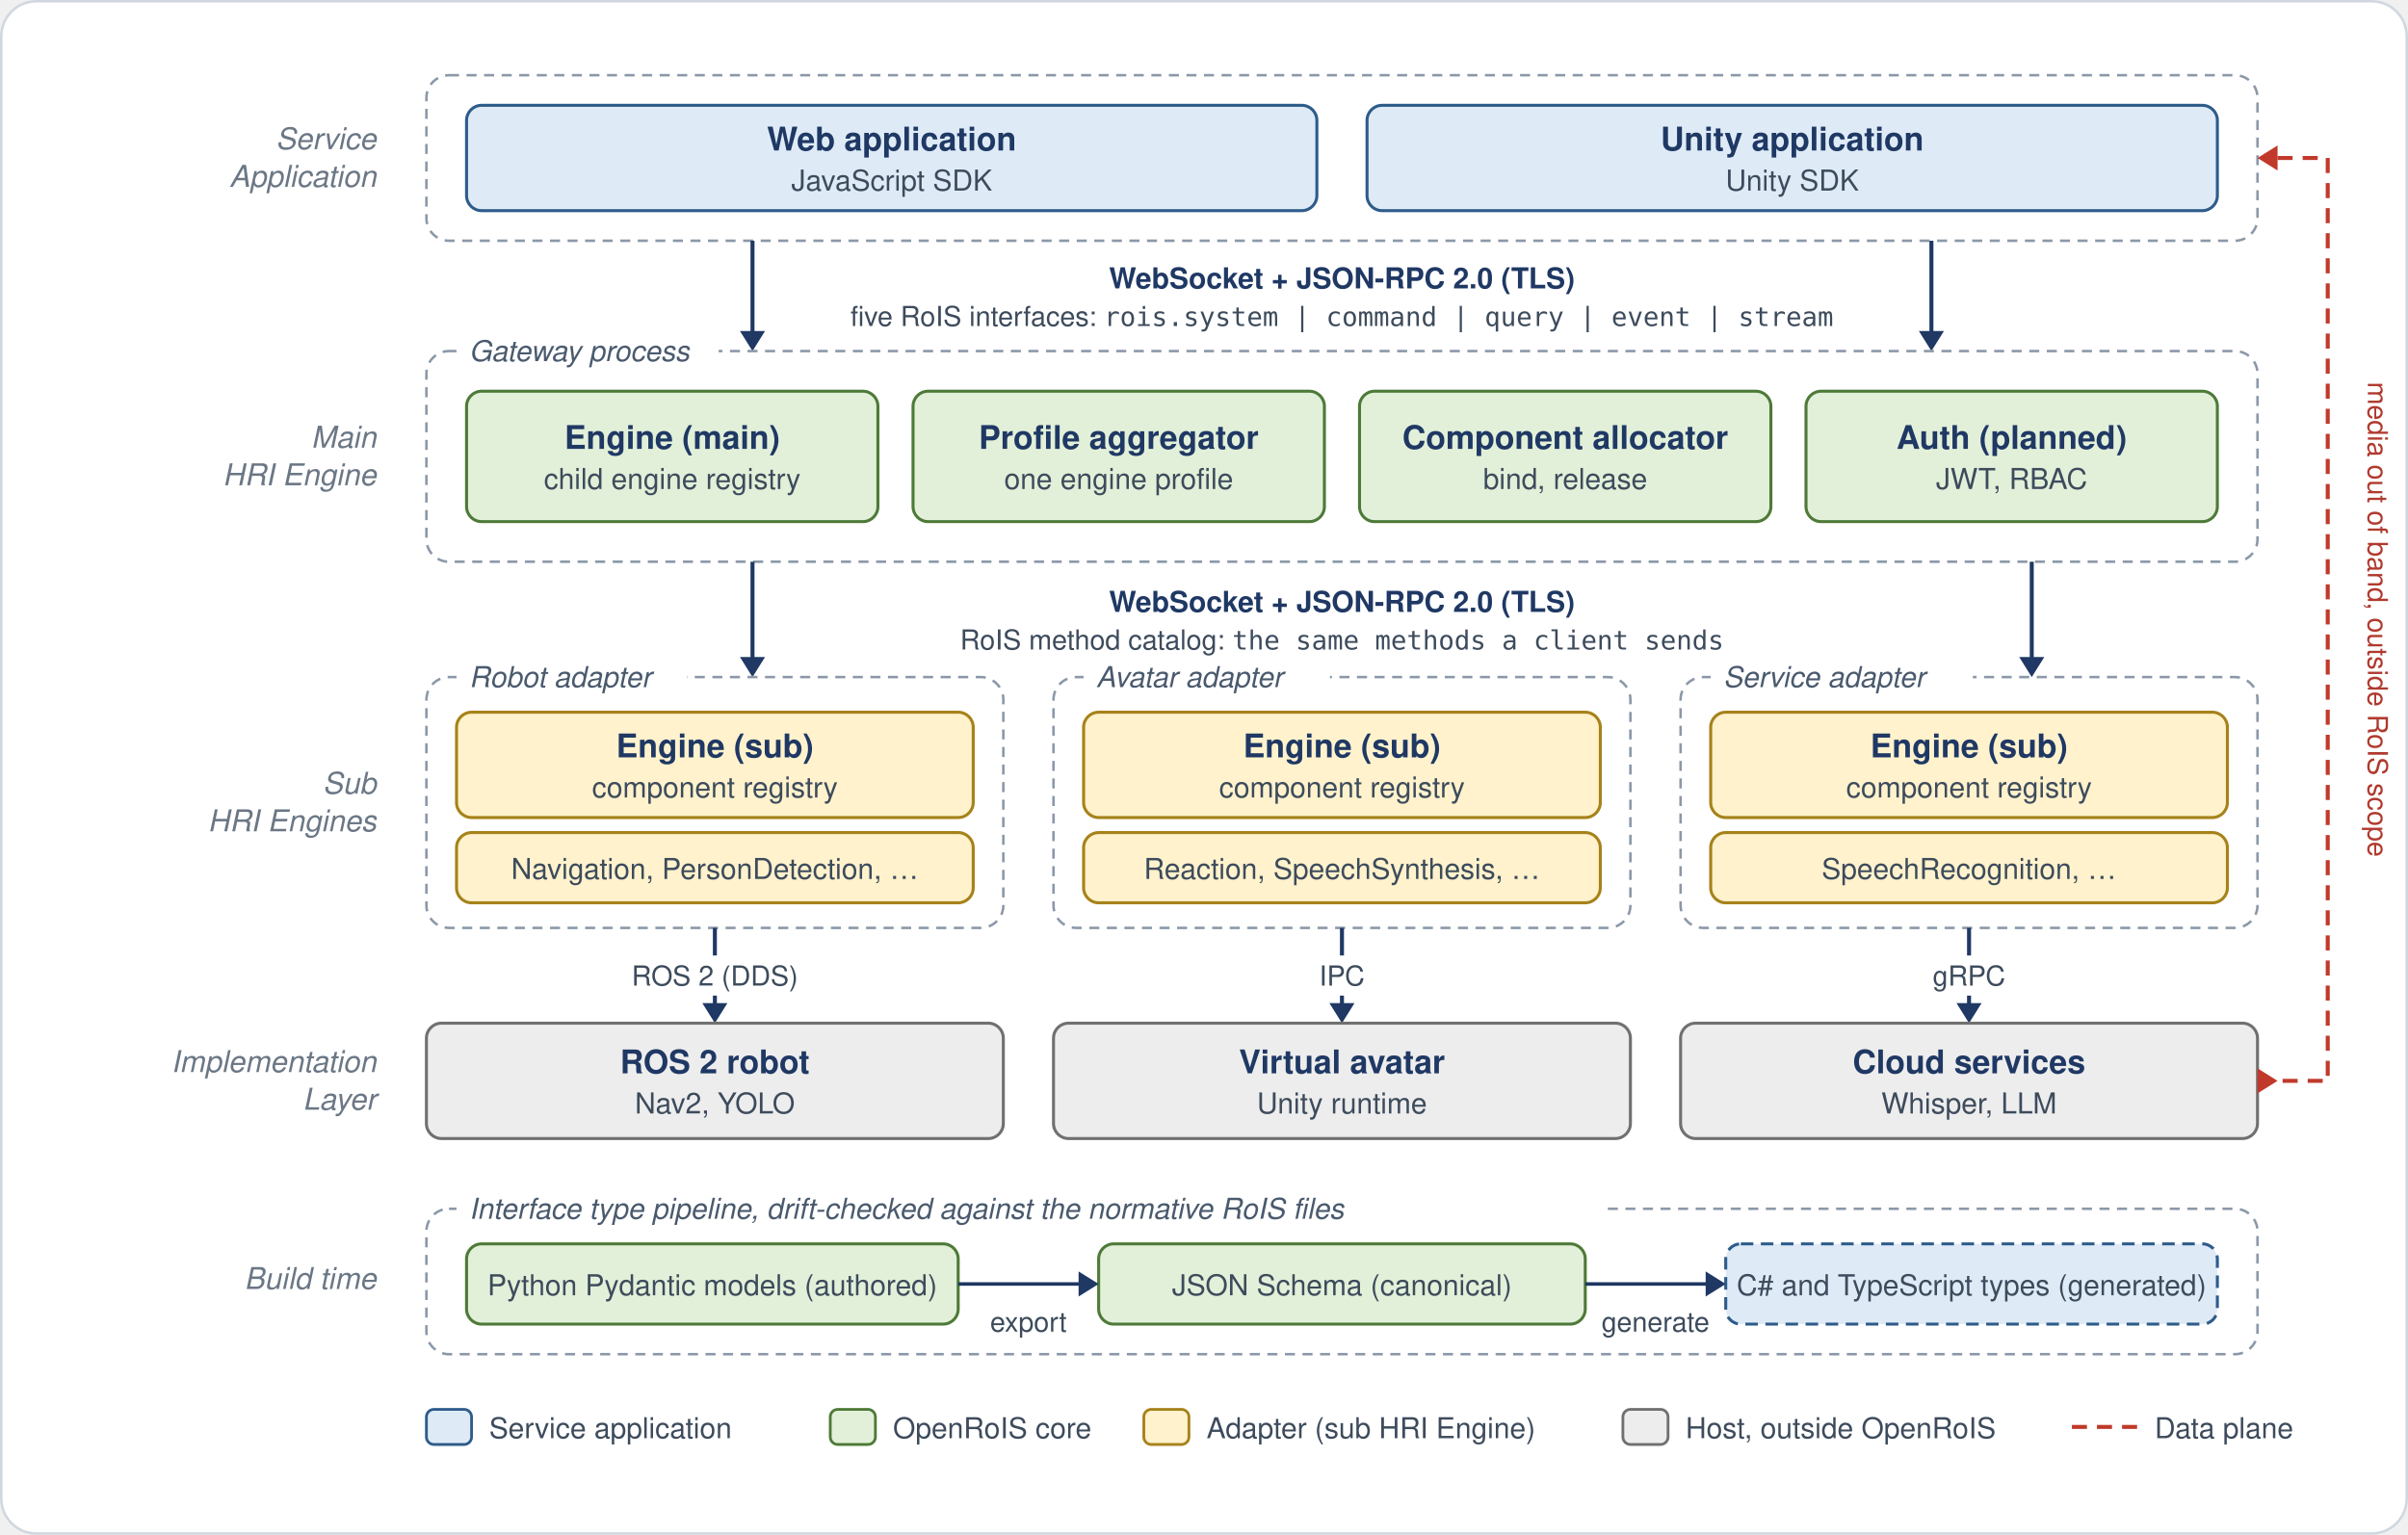
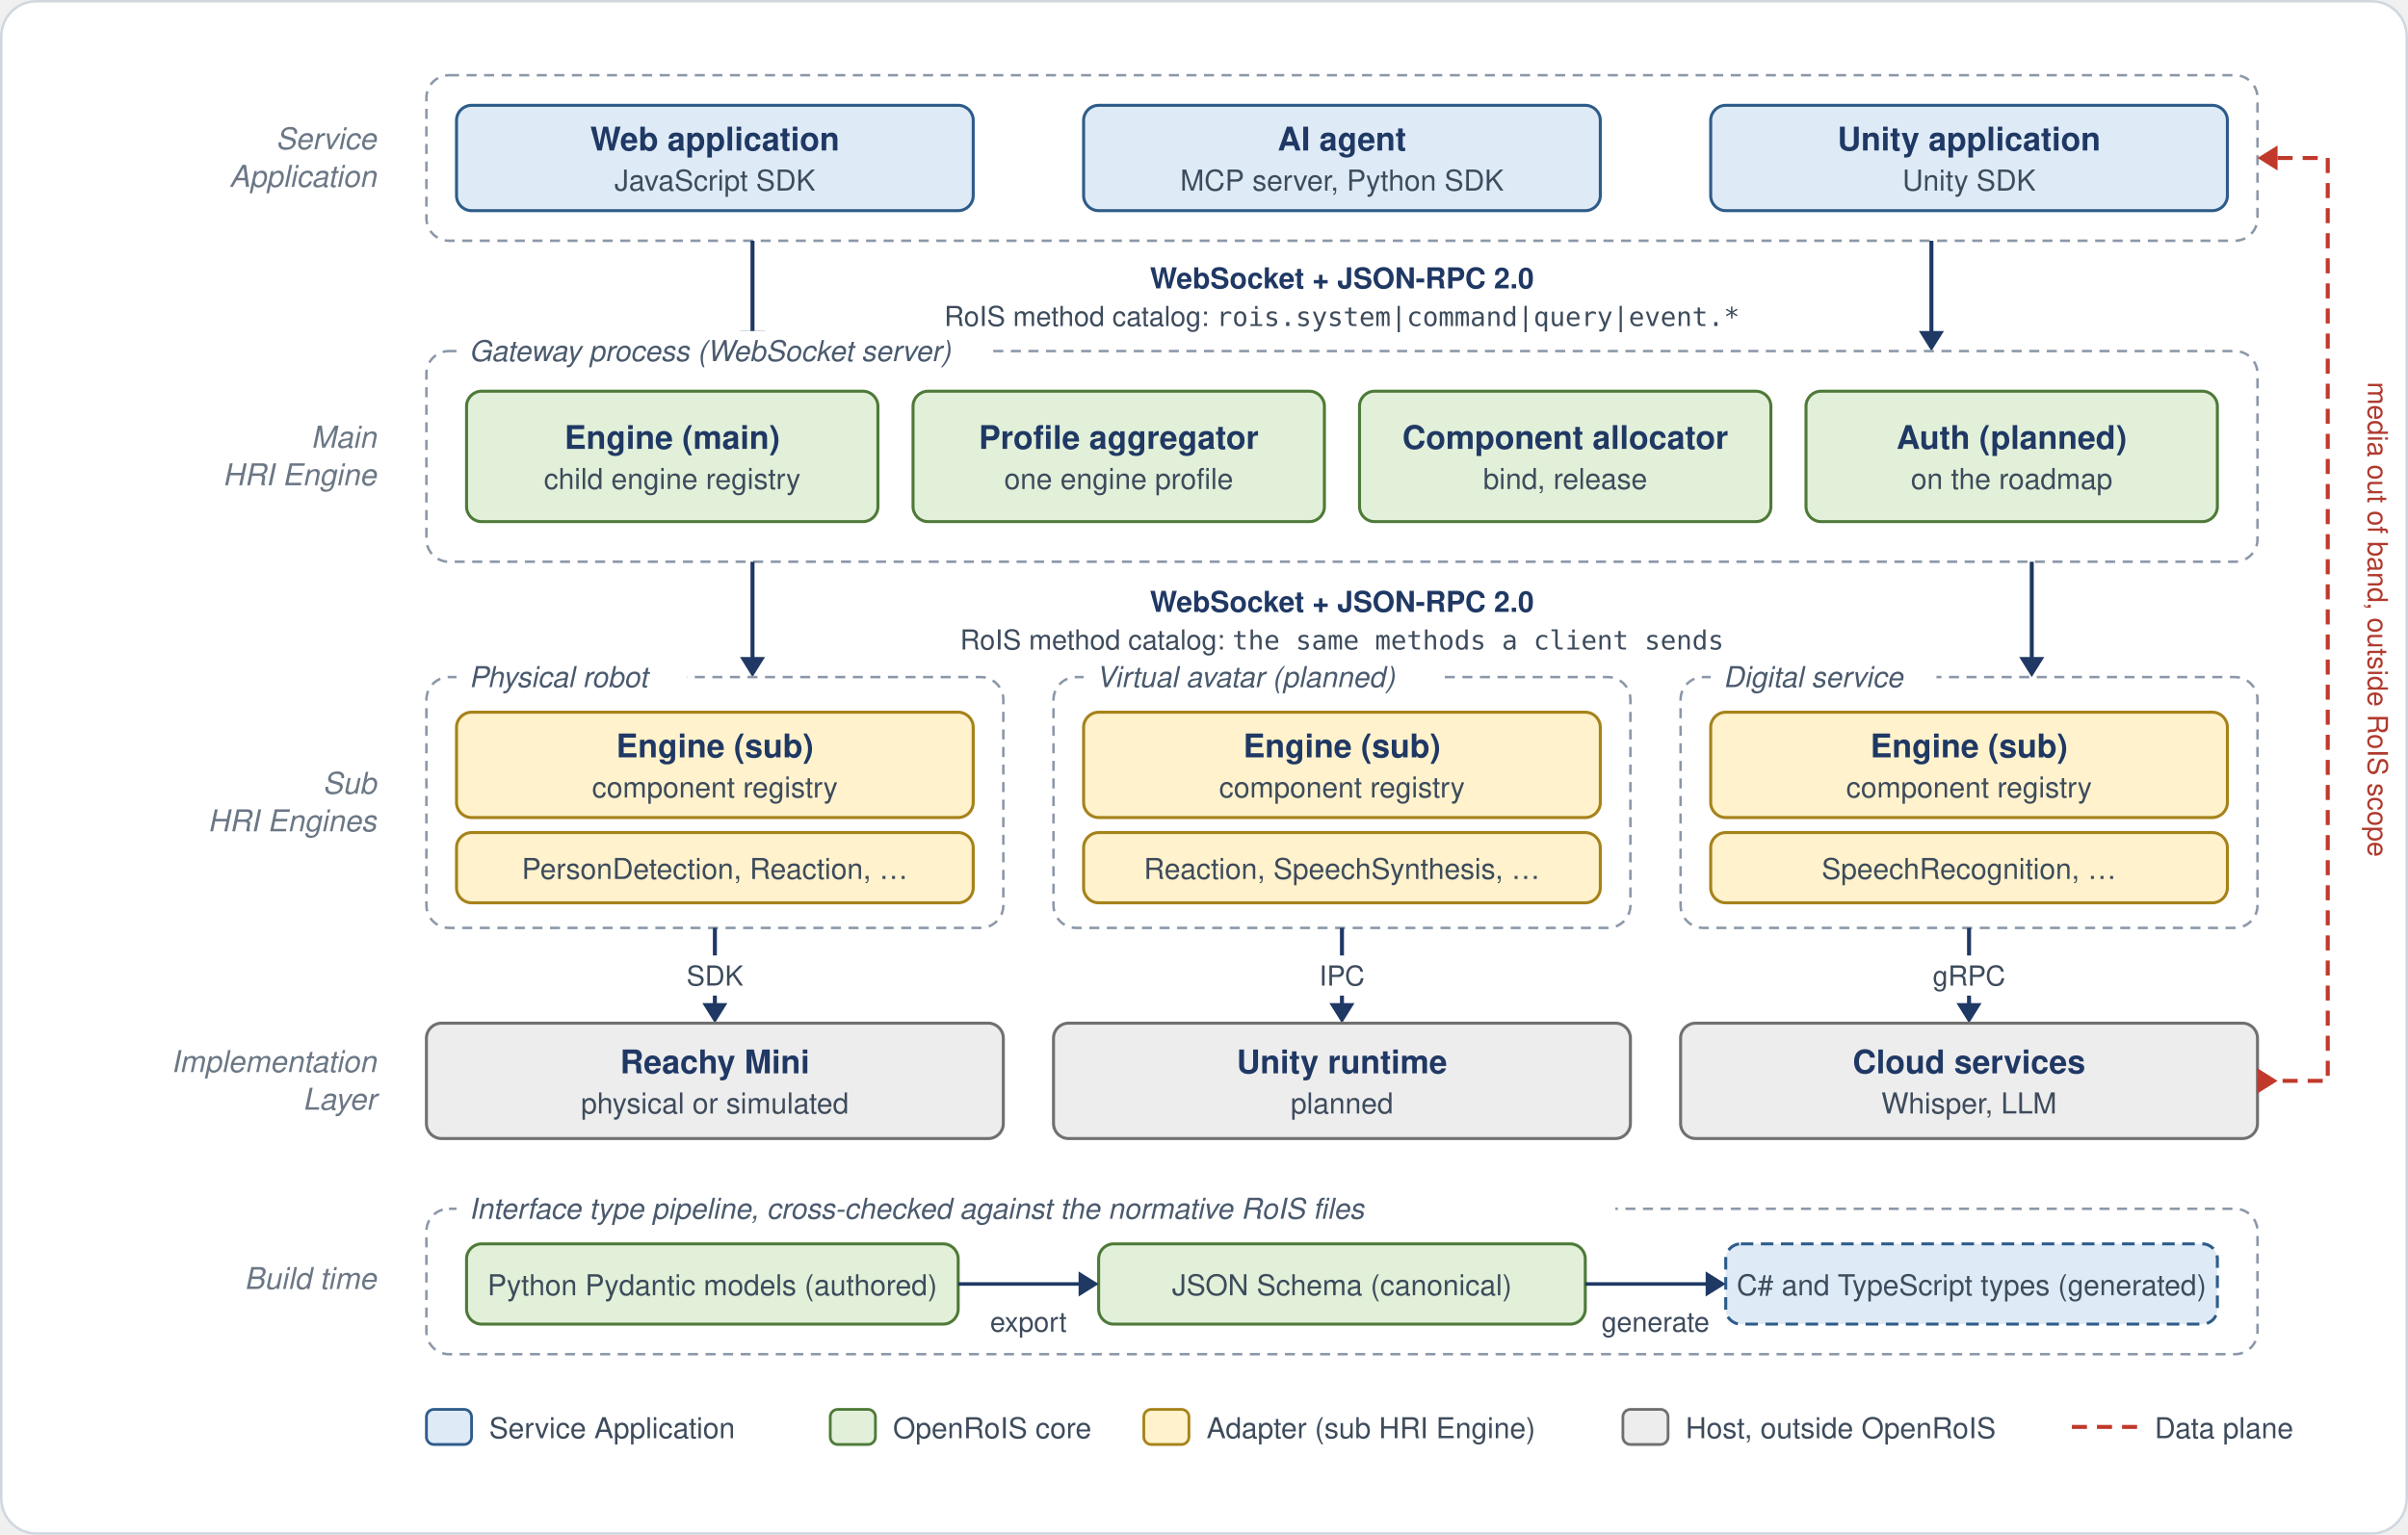
<svg xmlns="http://www.w3.org/2000/svg" viewBox="0 0 960 612" width="960" height="612" role="img" aria-labelledby="t d">
  <style>
  .bt { font: 600 13px -apple-system, "Segoe UI", Helvetica, Arial, sans-serif; fill: #1f3864; }
  .bs { font: 400 11.5px -apple-system, "Segoe UI", Helvetica, Arial, sans-serif; fill: #3d4b5c; }
  .bsm { font: 400 11px ui-monospace, SFMono-Regular, Menlo, Consolas, monospace; fill: #3d4b5c; }
  .hdr { font: italic 500 11.5px -apple-system, "Segoe UI", Helvetica, Arial, sans-serif; fill: #4a5a6e; }
  .role { font: italic 500 12px -apple-system, "Segoe UI", Helvetica, Arial, sans-serif; fill: #6b7785; }
  .wire1 { font: 600 11.5px -apple-system, "Segoe UI", Helvetica, Arial, sans-serif; fill: #1f3864; }
  .wire2 { font: 400 11px -apple-system, "Segoe UI", Helvetica, Arial, sans-serif; fill: #3d4b5c; }
  .code { font-family: ui-monospace, SFMono-Regular, Menlo, Consolas, monospace; font-size: 10.5px; }
  .legend { font: 400 11.5px -apple-system, "Segoe UI", Helvetica, Arial, sans-serif; fill: #3d4b5c; }
  .data { font: 500 11px -apple-system, "Segoe UI", Helvetica, Arial, sans-serif; fill: #b03a2e; }
</style>
  <rect x="0.5" y="0.5" width="959" height="611" rx="14" fill="#ffffff" stroke="#d0d7de" />
  <text x="150" y="59.5" text-anchor="end" class="role">Service</text>
  <text x="150" y="74.5" text-anchor="end" class="role">Application</text>
  <rect x="170" y="30" width="730" height="66" rx="9" fill="none" stroke="#8b98a8" stroke-width="1" stroke-dasharray="4 3" />
-   <rect x="186" y="42" width="339" height="42" rx="6" fill="#deebf7" stroke="#2e5c8a" stroke-width="1.2" />
-   <text x="355.5" y="60.0" text-anchor="middle" class="bt" style="font-size:13px">Web application</text>
-   <text x="355.5" y="76.0" text-anchor="middle" class="bs">JavaScript SDK</text>
-   <rect x="545" y="42" width="339" height="42" rx="6" fill="#deebf7" stroke="#2e5c8a" stroke-width="1.2" />
-   <text x="714.5" y="60.0" text-anchor="middle" class="bt" style="font-size:13px">Unity application</text>
-   <text x="714.5" y="76.0" text-anchor="middle" class="bs">Unity SDK</text>
+   <rect x="182" y="42" width="206" height="42" rx="6" fill="#deebf7" stroke="#2e5c8a" stroke-width="1.2" />
+   <text x="285.0" y="60.0" text-anchor="middle" class="bt" style="font-size:13px">Web application</text>
+   <text x="285.0" y="76.0" text-anchor="middle" class="bs">JavaScript SDK</text>
+   <rect x="432" y="42" width="206" height="42" rx="6" fill="#deebf7" stroke="#2e5c8a" stroke-width="1.2" />
+   <text x="535.0" y="60.0" text-anchor="middle" class="bt" style="font-size:13px">AI agent</text>
+   <text x="535.0" y="76.0" text-anchor="middle" class="bs">MCP server, Python SDK</text>
+   <rect x="682" y="42" width="206" height="42" rx="6" fill="#deebf7" stroke="#2e5c8a" stroke-width="1.2" />
+   <text x="785.0" y="60.0" text-anchor="middle" class="bt" style="font-size:13px">Unity application</text>
+   <text x="785.0" y="76.0" text-anchor="middle" class="bs">Unity SDK</text>
  <line x1="300" y1="96" x2="300" y2="133" stroke="#1f3864" stroke-width="1.6" />
  <path d="M295,132 L300,140 L305,132 Z" fill="#1f3864" />
  <line x1="770" y1="96" x2="770" y2="133" stroke="#1f3864" stroke-width="1.6" />
  <path d="M765,132 L770,140 L775,132 Z" fill="#1f3864" />
  <rect x="307.4" y="101" width="455.2" height="34" rx="5" fill="#ffffff" />
-   <text x="535" y="115" text-anchor="middle" class="wire1">WebSocket + JSON-RPC 2.0 (TLS)</text>
-   <text x="535" y="130" text-anchor="middle" class="wire2">five RoIS interfaces: <tspan class="code">rois.system | command | query | event | stream</tspan>
+   <text x="535" y="115" text-anchor="middle" class="wire1">WebSocket + JSON-RPC 2.0</text>
+   <text x="535" y="130" text-anchor="middle" class="wire2">RoIS method catalog: <tspan class="code">rois.system|command|query|event.*</tspan>
  </text>
  <text x="150" y="178.5" text-anchor="end" class="role">Main</text>
  <text x="150" y="193.5" text-anchor="end" class="role">HRI Engine</text>
  <rect x="170" y="140" width="730" height="84" rx="9" fill="none" stroke="#8b98a8" stroke-width="1" stroke-dasharray="4 3" />
-   <rect x="182" y="132" width="104.5" height="16" fill="#ffffff" />
-   <text x="187" y="144" class="hdr">Gateway process</text>
+   <rect x="182" y="132" width="212" height="16" fill="#ffffff" />
+   <text x="187" y="144" class="hdr">Gateway process (WebSocket server)</text>
  <rect x="186" y="156" width="164" height="52" rx="6" fill="#e2f0d9" stroke="#4e7a38" stroke-width="1.2" />
  <text x="268.0" y="179.0" text-anchor="middle" class="bt" style="font-size:13px">Engine (main)</text>
  <text x="268.0" y="195.0" text-anchor="middle" class="bs">child engine registry</text>
  <rect x="364" y="156" width="164" height="52" rx="6" fill="#e2f0d9" stroke="#4e7a38" stroke-width="1.2" />
  <text x="446.0" y="179.0" text-anchor="middle" class="bt" style="font-size:13px">Profile aggregator</text>
  <text x="446.0" y="195.0" text-anchor="middle" class="bs">one engine profile</text>
  <rect x="542" y="156" width="164" height="52" rx="6" fill="#e2f0d9" stroke="#4e7a38" stroke-width="1.2" />
  <text x="624.0" y="179.0" text-anchor="middle" class="bt" style="font-size:13px">Component allocator</text>
  <text x="624.0" y="195.0" text-anchor="middle" class="bs">bind, release</text>
  <rect x="720" y="156" width="164" height="52" rx="6" fill="#e2f0d9" stroke="#4e7a38" stroke-width="1.2" />
  <text x="802.0" y="179.0" text-anchor="middle" class="bt" style="font-size:13px">Auth (planned)</text>
-   <text x="802.0" y="195.0" text-anchor="middle" class="bs">JWT, RBAC</text>
+   <text x="802.0" y="195.0" text-anchor="middle" class="bs">on the roadmap</text>
  <line x1="300" y1="224" x2="300" y2="263" stroke="#1f3864" stroke-width="1.6" />
  <path d="M295,262 L300,270 L305,262 Z" fill="#1f3864" />
  <line x1="810" y1="224" x2="810" y2="263" stroke="#1f3864" stroke-width="1.6" />
  <path d="M805,262 L810,270 L815,262 Z" fill="#1f3864" />
  <rect x="310.6" y="230" width="448.8" height="34" rx="5" fill="#ffffff" />
-   <text x="535" y="244" text-anchor="middle" class="wire1">WebSocket + JSON-RPC 2.0 (TLS)</text>
+   <text x="535" y="244" text-anchor="middle" class="wire1">WebSocket + JSON-RPC 2.0</text>
  <text x="535" y="259" text-anchor="middle" class="wire2">RoIS method catalog: <tspan class="code">the same methods a client sends</tspan>
  </text>
  <text x="150" y="316.5" text-anchor="end" class="role">Sub</text>
  <text x="150" y="331.5" text-anchor="end" class="role">HRI Engines</text>
  <rect x="170" y="270" width="230" height="100" rx="9" fill="none" stroke="#8b98a8" stroke-width="1" stroke-dasharray="4 3" />
-   <rect x="182" y="262" width="91.9" height="16" fill="#ffffff" />
-   <text x="187" y="274" class="hdr">Robot adapter</text>
+   <rect x="182" y="262" width="92" height="16" fill="#ffffff" />
+   <text x="187" y="274" class="hdr">Physical robot</text>
  <rect x="182" y="284" width="206" height="42" rx="6" fill="#fff2cc" stroke="#a6821a" stroke-width="1.2" />
  <text x="285.0" y="302.0" text-anchor="middle" class="bt" style="font-size:13px">Engine (sub)</text>
  <text x="285.0" y="318.0" text-anchor="middle" class="bs">component registry</text>
  <rect x="182" y="332" width="206" height="28" rx="6" fill="#fff2cc" stroke="#a6821a" stroke-width="1.2" />
-   <text x="285.0" y="350.5" text-anchor="middle" class="bs">Navigation, PersonDetection, …</text>
+   <text x="285.0" y="350.5" text-anchor="middle" class="bs">PersonDetection, Reaction, …</text>
  <rect x="420" y="270" width="230" height="100" rx="9" fill="none" stroke="#8b98a8" stroke-width="1" stroke-dasharray="4 3" />
-   <rect x="432" y="262" width="98.2" height="16" fill="#ffffff" />
-   <text x="437" y="274" class="hdr">Avatar adapter</text>
+   <rect x="432" y="262" width="142" height="16" fill="#ffffff" />
+   <text x="437" y="274" class="hdr">Virtual avatar (planned)</text>
  <rect x="432" y="284" width="206" height="42" rx="6" fill="#fff2cc" stroke="#a6821a" stroke-width="1.2" />
  <text x="535.0" y="302.0" text-anchor="middle" class="bt" style="font-size:13px">Engine (sub)</text>
  <text x="535.0" y="318.0" text-anchor="middle" class="bs">component registry</text>
  <rect x="432" y="332" width="206" height="28" rx="6" fill="#fff2cc" stroke="#a6821a" stroke-width="1.2" />
  <text x="535.0" y="350.5" text-anchor="middle" class="bs">Reaction, SpeechSynthesis, …</text>
  <rect x="670" y="270" width="230" height="100" rx="9" fill="none" stroke="#8b98a8" stroke-width="1" stroke-dasharray="4 3" />
-   <rect x="682" y="262" width="104.5" height="16" fill="#ffffff" />
-   <text x="687" y="274" class="hdr">Service adapter</text>
+   <rect x="682" y="262" width="90" height="16" fill="#ffffff" />
+   <text x="687" y="274" class="hdr">Digital service</text>
  <rect x="682" y="284" width="206" height="42" rx="6" fill="#fff2cc" stroke="#a6821a" stroke-width="1.2" />
  <text x="785.0" y="302.0" text-anchor="middle" class="bt" style="font-size:13px">Engine (sub)</text>
  <text x="785.0" y="318.0" text-anchor="middle" class="bs">component registry</text>
  <rect x="682" y="332" width="206" height="28" rx="6" fill="#fff2cc" stroke="#a6821a" stroke-width="1.2" />
  <text x="785.0" y="350.5" text-anchor="middle" class="bs">SpeechRecognition, …</text>
  <line x1="285.0" y1="370" x2="285.0" y2="401" stroke="#1f3864" stroke-width="1.6" />
  <path d="M280.0,400 L285.0,408 L290.0,400 Z" fill="#1f3864" />
-   <rect x="242.8" y="381" width="84.4" height="16" rx="3" fill="#ffffff" />
-   <text x="285.0" y="393" text-anchor="middle" class="wire2">ROS 2 (DDS)</text>
+   <rect x="267" y="381" width="36" height="16" rx="3" fill="#ffffff" />
+   <text x="285.0" y="393" text-anchor="middle" class="wire2">SDK</text>
  <line x1="535.0" y1="370" x2="535.0" y2="401" stroke="#1f3864" stroke-width="1.6" />
  <path d="M530.0,400 L535.0,408 L540.0,400 Z" fill="#1f3864" />
  <rect x="518.4" y="381" width="33.2" height="16" rx="3" fill="#ffffff" />
  <text x="535.0" y="393" text-anchor="middle" class="wire2">IPC</text>
  <line x1="785.0" y1="370" x2="785.0" y2="401" stroke="#1f3864" stroke-width="1.6" />
  <path d="M780.0,400 L785.0,408 L790.0,400 Z" fill="#1f3864" />
  <rect x="765.2" y="381" width="39.6" height="16" rx="3" fill="#ffffff" />
  <text x="785.0" y="393" text-anchor="middle" class="wire2">gRPC</text>
  <text x="150" y="427.5" text-anchor="end" class="role">Implementation</text>
  <text x="150" y="442.5" text-anchor="end" class="role">Layer</text>
  <rect x="170" y="408" width="230" height="46" rx="6" fill="#ededed" stroke="#707070" stroke-width="1.2" />
-   <text x="285.0" y="428.0" text-anchor="middle" class="bt" style="font-size:13px">ROS 2 robot</text>
-   <text x="285.0" y="444.0" text-anchor="middle" class="bs">Nav2, YOLO</text>
+   <text x="285.0" y="428.0" text-anchor="middle" class="bt" style="font-size:13px">Reachy Mini</text>
+   <text x="285.0" y="444.0" text-anchor="middle" class="bs">physical or simulated</text>
  <rect x="420" y="408" width="230" height="46" rx="6" fill="#ededed" stroke="#707070" stroke-width="1.2" />
-   <text x="535.0" y="428.0" text-anchor="middle" class="bt" style="font-size:13px">Virtual avatar</text>
-   <text x="535.0" y="444.0" text-anchor="middle" class="bs">Unity runtime</text>
+   <text x="535.0" y="428.0" text-anchor="middle" class="bt" style="font-size:13px">Unity runtime</text>
+   <text x="535.0" y="444.0" text-anchor="middle" class="bs">planned</text>
  <rect x="670" y="408" width="230" height="46" rx="6" fill="#ededed" stroke="#707070" stroke-width="1.2" />
  <text x="785.0" y="428.0" text-anchor="middle" class="bt" style="font-size:13px">Cloud services</text>
  <text x="785.0" y="444.0" text-anchor="middle" class="bs">Whisper, LLM</text>
  <path d="M900,431 H928 V63 H907" fill="none" stroke="#c0392b" stroke-width="1.6" stroke-dasharray="6 4" />
  <path d="M908,58 L900,63 L908,68 Z" fill="#c0392b" />
  <path d="M907,426 L915,431 L907,436 Z" fill="#c0392b" transform="translate(-7,0)" />
  <text class="data" transform="translate(944,247) rotate(90)" text-anchor="middle">media out of band, outside RoIS scope</text>
  <text x="150" y="514.0" text-anchor="end" class="role">Build time</text>
  <rect x="170" y="482" width="730" height="58" rx="9" fill="none" stroke="#8b98a8" stroke-width="1" stroke-dasharray="4 3" />
-   <rect x="182" y="474" width="457.3" height="16" fill="#ffffff" />
-   <text x="187" y="486" class="hdr">Interface type pipeline, drift-checked against the normative RoIS files</text>
+   <rect x="182" y="474" width="462" height="16" fill="#ffffff" />
+   <text x="187" y="486" class="hdr">Interface type pipeline, cross-checked against the normative RoIS files</text>
  <rect x="186" y="496" width="196" height="32" rx="6" fill="#e2f0d9" stroke="#4e7a38" stroke-width="1.2" />
  <text x="284.0" y="516.5" text-anchor="middle" class="bs">Python Pydantic models (authored)</text>
  <rect x="438" y="496" width="194" height="32" rx="6" fill="#e2f0d9" stroke="#4e7a38" stroke-width="1.2" />
  <text x="535.0" y="516.5" text-anchor="middle" class="bs">JSON Schema (canonical)</text>
  <rect x="688" y="496" width="196" height="32" rx="6" fill="#deebf7" stroke="#2e5c8a" stroke-width="1.2" stroke-dasharray="5 3" />
  <text x="786.0" y="516.5" text-anchor="middle" class="bs">C# and TypeScript types (generated)</text>
  <line x1="382" y1="512" x2="431" y2="512" stroke="#1f3864" stroke-width="1.4" />
  <path d="M430,507 L438,512 L430,517 Z" fill="#1f3864" />
  <line x1="632" y1="512" x2="681" y2="512" stroke="#1f3864" stroke-width="1.4" />
  <path d="M680,507 L688,512 L680,517 Z" fill="#1f3864" />
  <text x="410" y="531" text-anchor="middle" class="wire2">export</text>
  <text x="660" y="531" text-anchor="middle" class="wire2">generate</text>
  <rect x="170" y="562" width="18" height="14" rx="3" fill="#deebf7" stroke="#2e5c8a" stroke-width="1.1" />
-   <text x="195" y="573.5" class="legend">Service application</text>
+   <text x="195" y="573.5" class="legend">Service Application</text>
  <rect x="331.0" y="562" width="18" height="14" rx="3" fill="#e2f0d9" stroke="#4e7a38" stroke-width="1.1" />
  <text x="356.0" y="573.5" class="legend">OpenRoIS core</text>
  <rect x="456.0" y="562" width="18" height="14" rx="3" fill="#fff2cc" stroke="#a6821a" stroke-width="1.1" />
  <text x="481.0" y="573.5" class="legend">Adapter (sub HRI Engine)</text>
  <rect x="647.0" y="562" width="18" height="14" rx="3" fill="#ededed" stroke="#707070" stroke-width="1.1" />
  <text x="672.0" y="573.5" class="legend">Host, outside OpenRoIS</text>
  <line x1="826.0" y1="569" x2="852.0" y2="569" stroke="#c0392b" stroke-width="1.6" stroke-dasharray="6 4" />
  <text x="859.0" y="573.5" class="legend">Data plane</text>
</svg>
